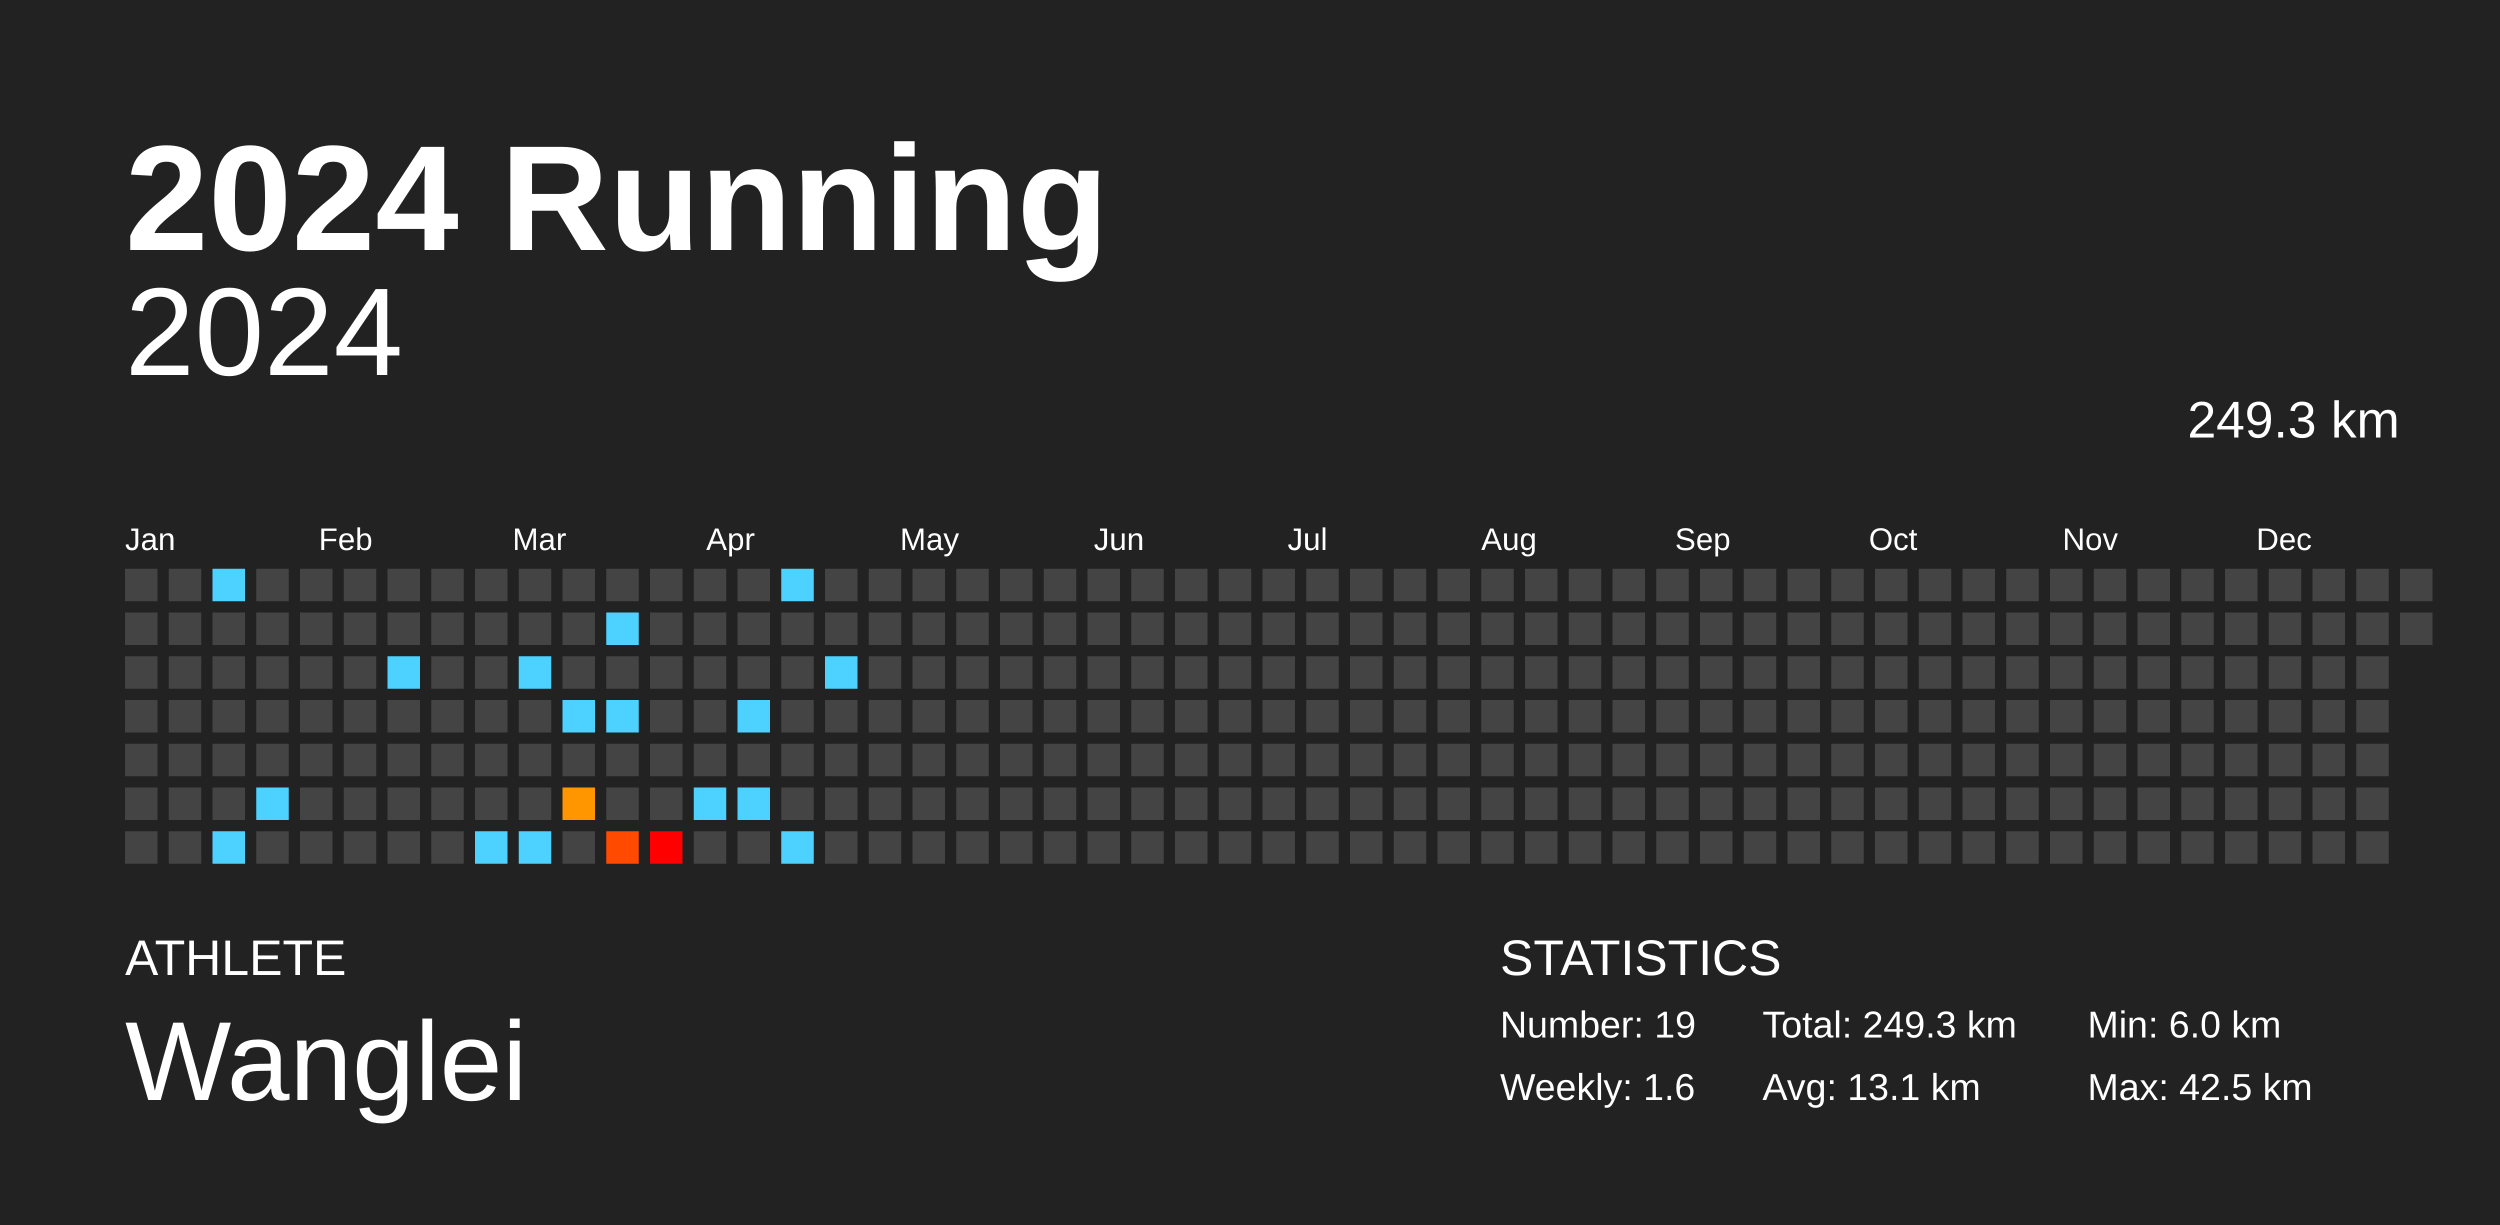
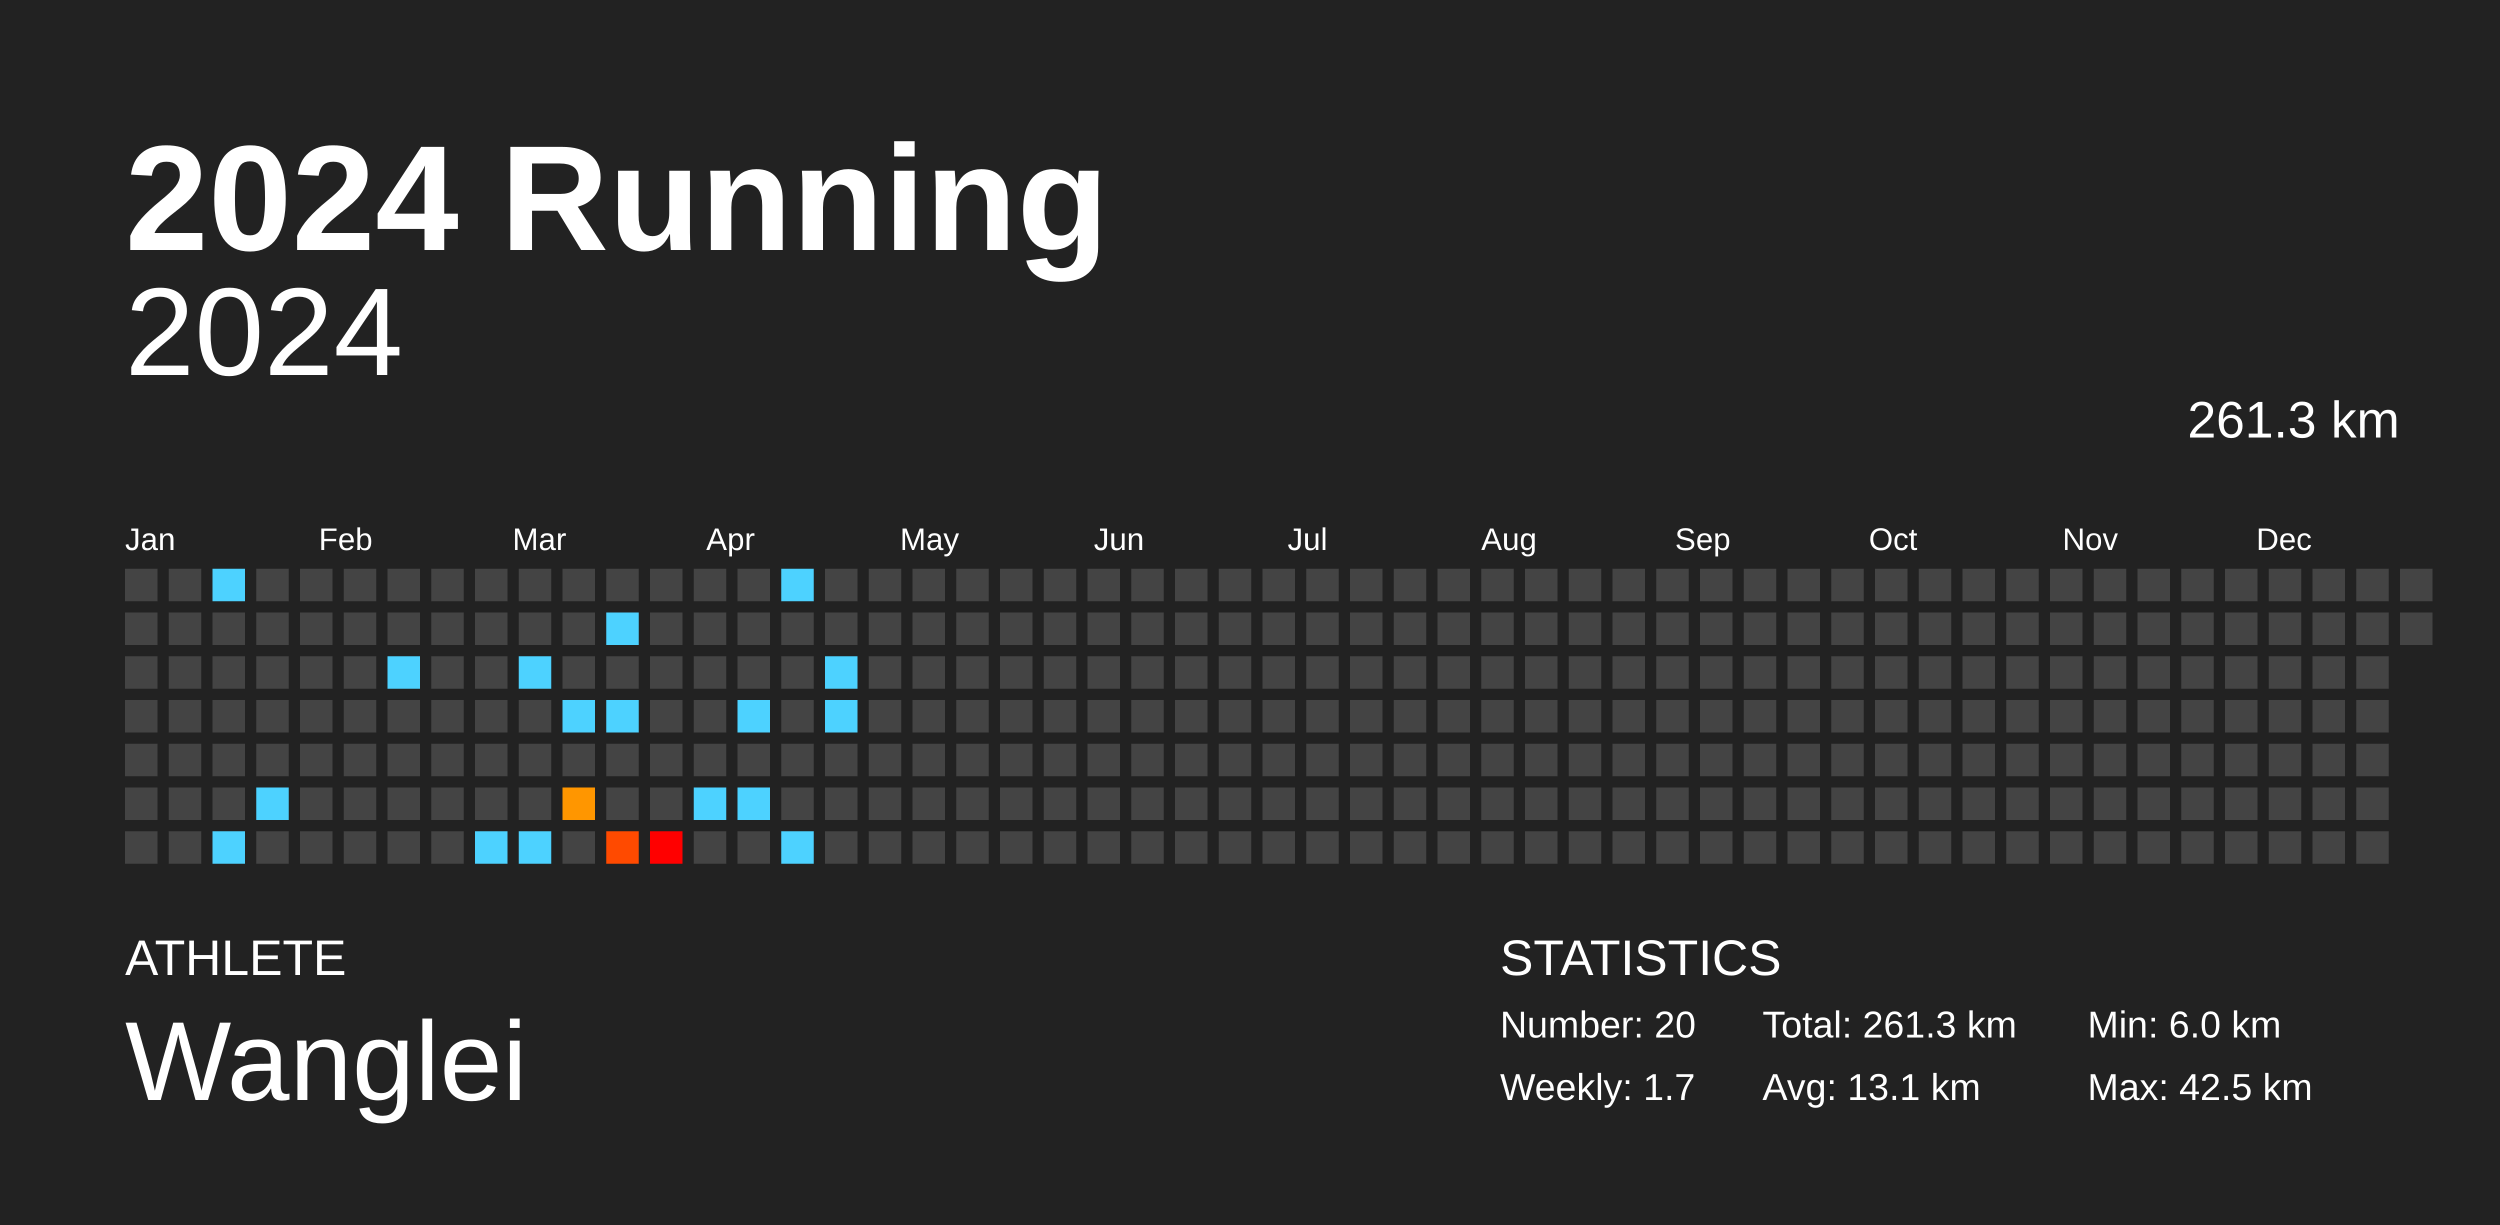
<svg xmlns="http://www.w3.org/2000/svg" baseProfile="full" height="98mm" version="1.1" viewBox="0,0,200,98" width="200mm">
  <defs />
  <rect fill="#222222" height="98" width="200" x="0" y="0" />
  <text fill="#FFFFFF" style="font-size:12px; font-family:Arial; font-weight:bold;" x="10" y="20">2024 Running</text>
  <text fill="#FFFFFF" style="font-size:4px; font-family:Arial" x="10" y="78">ATHLETE</text>
  <text fill="#FFFFFF" style="font-size:9px; font-family:Arial" x="10" y="88">Wanglei</text>
  <text fill="#FFFFFF" style="font-size:4px; font-family:Arial" x="120" y="78">STATISTICS</text>
-   <text fill="#FFFFFF" style="font-size:3px; font-family:Arial" x="120" y="83">Number: 19</text>
-   <text fill="#FFFFFF" style="font-size:3px; font-family:Arial" x="120" y="88">Weekly: 1.6</text>
-   <text fill="#FFFFFF" style="font-size:3px; font-family:Arial" x="141" y="83">Total: 249.3 km</text>
+   <text fill="#FFFFFF" style="font-size:3px; font-family:Arial" x="120" y="83">Number: 20</text>
+   <text fill="#FFFFFF" style="font-size:3px; font-family:Arial" x="120" y="88">Weekly: 1.7</text>
+   <text fill="#FFFFFF" style="font-size:3px; font-family:Arial" x="141" y="83">Total: 261.3 km</text>
  <text fill="#FFFFFF" style="font-size:3px; font-family:Arial" x="141" y="88">Avg: 13.1 km</text>
  <text fill="#FFFFFF" style="font-size:3px; font-family:Arial" x="167" y="83">Min: 6.0 km</text>
  <text fill="#FFFFFF" style="font-size:3px; font-family:Arial" x="167" y="88">Max: 42.5 km</text>
  <text alignment-baseline="hanging" fill="#FFFFFF" style="font-size:10.0px; font-family:Arial;" x="10" y="30">2024</text>
-   <text alignment-baseline="hanging" fill="#FFFFFF" style="font-size:4.125px; font-family:Arial;" x="175" y="35">249.3 km</text>
+   <text alignment-baseline="hanging" fill="#FFFFFF" style="font-size:4.125px; font-family:Arial;" x="175" y="35">261.3 km</text>
  <text fill="#FFFFFF" style="font-size:2.5px; font-family:Arial" x="10.0" y="44">Jan</text>
  <text fill="#FFFFFF" style="font-size:2.5px; font-family:Arial" x="25.5" y="44">Feb</text>
  <text fill="#FFFFFF" style="font-size:2.5px; font-family:Arial" x="41.0" y="44">Mar</text>
  <text fill="#FFFFFF" style="font-size:2.5px; font-family:Arial" x="56.5" y="44">Apr</text>
  <text fill="#FFFFFF" style="font-size:2.5px; font-family:Arial" x="72.0" y="44">May</text>
  <text fill="#FFFFFF" style="font-size:2.5px; font-family:Arial" x="87.5" y="44">Jun</text>
  <text fill="#FFFFFF" style="font-size:2.5px; font-family:Arial" x="103.0" y="44">Jul</text>
  <text fill="#FFFFFF" style="font-size:2.5px; font-family:Arial" x="118.5" y="44">Aug</text>
  <text fill="#FFFFFF" style="font-size:2.5px; font-family:Arial" x="134.0" y="44">Sep</text>
  <text fill="#FFFFFF" style="font-size:2.5px; font-family:Arial" x="149.5" y="44">Oct</text>
  <text fill="#FFFFFF" style="font-size:2.5px; font-family:Arial" x="165.0" y="44">Nov</text>
  <text fill="#FFFFFF" style="font-size:2.5px; font-family:Arial" x="180.5" y="44">Dec</text>
  <rect fill="#444444" height="2.6" width="2.6" x="10.0" y="45.5" />
  <rect fill="#444444" height="2.6" width="2.6" x="10.0" y="49.0" />
  <rect fill="#444444" height="2.6" width="2.6" x="10.0" y="52.5" />
  <rect fill="#444444" height="2.6" width="2.6" x="10.0" y="56.0" />
  <rect fill="#444444" height="2.6" width="2.6" x="10.0" y="59.5" />
  <rect fill="#444444" height="2.6" width="2.6" x="10.0" y="63.0" />
  <rect fill="#444444" height="2.6" width="2.6" x="10.0" y="66.5" />
  <rect fill="#444444" height="2.6" width="2.6" x="13.5" y="45.5" />
  <rect fill="#444444" height="2.6" width="2.6" x="13.5" y="49.0" />
  <rect fill="#444444" height="2.6" width="2.6" x="13.5" y="52.5" />
  <rect fill="#444444" height="2.6" width="2.6" x="13.5" y="56.0" />
  <rect fill="#444444" height="2.6" width="2.6" x="13.5" y="59.5" />
  <rect fill="#444444" height="2.6" width="2.6" x="13.5" y="63.0" />
  <rect fill="#444444" height="2.6" width="2.6" x="13.5" y="66.5" />
  <rect fill="#4dd2ff" height="2.6" width="2.6" x="17.0" y="45.5" />
  <rect fill="#444444" height="2.6" width="2.6" x="17.0" y="49.0" />
  <rect fill="#444444" height="2.6" width="2.6" x="17.0" y="52.5" />
  <rect fill="#444444" height="2.6" width="2.6" x="17.0" y="56.0" />
  <rect fill="#444444" height="2.6" width="2.6" x="17.0" y="59.5" />
  <rect fill="#444444" height="2.6" width="2.6" x="17.0" y="63.0" />
  <rect fill="#4dd2ff" height="2.6" width="2.6" x="17.0" y="66.5" />
  <rect fill="#444444" height="2.6" width="2.6" x="20.5" y="45.5" />
  <rect fill="#444444" height="2.6" width="2.6" x="20.5" y="49.0" />
  <rect fill="#444444" height="2.6" width="2.6" x="20.5" y="52.5" />
  <rect fill="#444444" height="2.6" width="2.6" x="20.5" y="56.0" />
  <rect fill="#444444" height="2.6" width="2.6" x="20.5" y="59.5" />
  <rect fill="#4dd2ff" height="2.6" width="2.6" x="20.5" y="63.0" />
  <rect fill="#444444" height="2.6" width="2.6" x="20.5" y="66.5" />
  <rect fill="#444444" height="2.6" width="2.6" x="24.0" y="45.5" />
  <rect fill="#444444" height="2.6" width="2.6" x="24.0" y="49.0" />
  <rect fill="#444444" height="2.6" width="2.6" x="24.0" y="52.5" />
  <rect fill="#444444" height="2.6" width="2.6" x="24.0" y="56.0" />
  <rect fill="#444444" height="2.6" width="2.6" x="24.0" y="59.5" />
  <rect fill="#444444" height="2.6" width="2.6" x="24.0" y="63.0" />
  <rect fill="#444444" height="2.6" width="2.6" x="24.0" y="66.5" />
  <rect fill="#444444" height="2.6" width="2.6" x="27.5" y="45.5" />
  <rect fill="#444444" height="2.6" width="2.6" x="27.5" y="49.0" />
  <rect fill="#444444" height="2.6" width="2.6" x="27.5" y="52.5" />
  <rect fill="#444444" height="2.6" width="2.6" x="27.5" y="56.0" />
  <rect fill="#444444" height="2.6" width="2.6" x="27.5" y="59.5" />
  <rect fill="#444444" height="2.6" width="2.6" x="27.5" y="63.0" />
  <rect fill="#444444" height="2.6" width="2.6" x="27.5" y="66.5" />
  <rect fill="#444444" height="2.6" width="2.6" x="31.0" y="45.5" />
  <rect fill="#444444" height="2.6" width="2.6" x="31.0" y="49.0" />
  <rect fill="#4dd2ff" height="2.6" width="2.6" x="31.0" y="52.5" />
  <rect fill="#444444" height="2.6" width="2.6" x="31.0" y="56.0" />
  <rect fill="#444444" height="2.6" width="2.6" x="31.0" y="59.5" />
  <rect fill="#444444" height="2.6" width="2.6" x="31.0" y="63.0" />
  <rect fill="#444444" height="2.6" width="2.6" x="31.0" y="66.5" />
  <rect fill="#444444" height="2.6" width="2.6" x="34.5" y="45.5" />
  <rect fill="#444444" height="2.6" width="2.6" x="34.5" y="49.0" />
  <rect fill="#444444" height="2.6" width="2.6" x="34.5" y="52.5" />
  <rect fill="#444444" height="2.6" width="2.6" x="34.5" y="56.0" />
  <rect fill="#444444" height="2.6" width="2.6" x="34.5" y="59.5" />
  <rect fill="#444444" height="2.6" width="2.6" x="34.5" y="63.0" />
  <rect fill="#444444" height="2.6" width="2.6" x="34.5" y="66.5" />
  <rect fill="#444444" height="2.6" width="2.6" x="38.0" y="45.5" />
  <rect fill="#444444" height="2.6" width="2.6" x="38.0" y="49.0" />
  <rect fill="#444444" height="2.6" width="2.6" x="38.0" y="52.5" />
  <rect fill="#444444" height="2.6" width="2.6" x="38.0" y="56.0" />
  <rect fill="#444444" height="2.6" width="2.6" x="38.0" y="59.5" />
  <rect fill="#444444" height="2.6" width="2.6" x="38.0" y="63.0" />
  <rect fill="#4dd2ff" height="2.6" width="2.6" x="38.0" y="66.5" />
  <rect fill="#444444" height="2.6" width="2.6" x="41.5" y="45.5" />
  <rect fill="#444444" height="2.6" width="2.6" x="41.5" y="49.0" />
  <rect fill="#4dd2ff" height="2.6" width="2.6" x="41.5" y="52.5" />
  <rect fill="#444444" height="2.6" width="2.6" x="41.5" y="56.0" />
  <rect fill="#444444" height="2.6" width="2.6" x="41.5" y="59.5" />
  <rect fill="#444444" height="2.6" width="2.6" x="41.5" y="63.0" />
  <rect fill="#4dd2ff" height="2.6" width="2.6" x="41.5" y="66.5" />
  <rect fill="#444444" height="2.6" width="2.6" x="45.0" y="45.5" />
  <rect fill="#444444" height="2.6" width="2.6" x="45.0" y="49.0" />
  <rect fill="#444444" height="2.6" width="2.6" x="45.0" y="52.5" />
  <rect fill="#4dd2ff" height="2.6" width="2.6" x="45.0" y="56.0" />
  <rect fill="#444444" height="2.6" width="2.6" x="45.0" y="59.5" />
  <rect fill="#ff9600" height="2.6" width="2.6" x="45.0" y="63.0" />
  <rect fill="#444444" height="2.6" width="2.6" x="45.0" y="66.5" />
  <rect fill="#444444" height="2.6" width="2.6" x="48.5" y="45.5" />
  <rect fill="#4dd2ff" height="2.6" width="2.6" x="48.5" y="49.0" />
  <rect fill="#444444" height="2.6" width="2.6" x="48.5" y="52.5" />
  <rect fill="#4dd2ff" height="2.6" width="2.6" x="48.5" y="56.0" />
  <rect fill="#444444" height="2.6" width="2.6" x="48.5" y="59.5" />
  <rect fill="#444444" height="2.6" width="2.6" x="48.5" y="63.0" />
  <rect fill="#ff4a00" height="2.6" width="2.6" x="48.5" y="66.5" />
  <rect fill="#444444" height="2.6" width="2.6" x="52.0" y="45.5" />
  <rect fill="#444444" height="2.6" width="2.6" x="52.0" y="49.0" />
  <rect fill="#444444" height="2.6" width="2.6" x="52.0" y="52.5" />
  <rect fill="#444444" height="2.6" width="2.6" x="52.0" y="56.0" />
  <rect fill="#444444" height="2.6" width="2.6" x="52.0" y="59.5" />
  <rect fill="#444444" height="2.6" width="2.6" x="52.0" y="63.0" />
  <rect fill="red" height="2.6" width="2.6" x="52.0" y="66.5" />
  <rect fill="#444444" height="2.6" width="2.6" x="55.5" y="45.5" />
  <rect fill="#444444" height="2.6" width="2.6" x="55.5" y="49.0" />
  <rect fill="#444444" height="2.6" width="2.6" x="55.5" y="52.5" />
  <rect fill="#444444" height="2.6" width="2.6" x="55.5" y="56.0" />
  <rect fill="#444444" height="2.6" width="2.6" x="55.5" y="59.5" />
  <rect fill="#4dd2ff" height="2.6" width="2.6" x="55.5" y="63.0" />
  <rect fill="#444444" height="2.6" width="2.6" x="55.5" y="66.5" />
  <rect fill="#444444" height="2.6" width="2.6" x="59.0" y="45.5" />
  <rect fill="#444444" height="2.6" width="2.6" x="59.0" y="49.0" />
  <rect fill="#444444" height="2.6" width="2.6" x="59.0" y="52.5" />
  <rect fill="#4dd2ff" height="2.6" width="2.6" x="59.0" y="56.0" />
  <rect fill="#444444" height="2.6" width="2.6" x="59.0" y="59.5" />
  <rect fill="#4dd2ff" height="2.6" width="2.6" x="59.0" y="63.0" />
  <rect fill="#444444" height="2.6" width="2.6" x="59.0" y="66.5" />
  <rect fill="#4dd2ff" height="2.6" width="2.6" x="62.5" y="45.5" />
  <rect fill="#444444" height="2.6" width="2.6" x="62.5" y="49.0" />
  <rect fill="#444444" height="2.6" width="2.6" x="62.5" y="52.5" />
  <rect fill="#444444" height="2.6" width="2.6" x="62.5" y="56.0" />
  <rect fill="#444444" height="2.6" width="2.6" x="62.5" y="59.5" />
  <rect fill="#444444" height="2.6" width="2.6" x="62.5" y="63.0" />
  <rect fill="#4dd2ff" height="2.6" width="2.6" x="62.5" y="66.5" />
  <rect fill="#444444" height="2.6" width="2.6" x="66.0" y="45.5" />
  <rect fill="#444444" height="2.6" width="2.6" x="66.0" y="49.0" />
  <rect fill="#4dd2ff" height="2.6" width="2.6" x="66.0" y="52.5" />
-   <rect fill="#444444" height="2.6" width="2.6" x="66.0" y="56.0" />
+   <rect fill="#4dd2ff" height="2.6" width="2.6" x="66.0" y="56.0" />
  <rect fill="#444444" height="2.6" width="2.6" x="66.0" y="59.5" />
  <rect fill="#444444" height="2.6" width="2.6" x="66.0" y="63.0" />
  <rect fill="#444444" height="2.6" width="2.6" x="66.0" y="66.5" />
  <rect fill="#444444" height="2.6" width="2.6" x="69.5" y="45.5" />
  <rect fill="#444444" height="2.6" width="2.6" x="69.5" y="49.0" />
  <rect fill="#444444" height="2.6" width="2.6" x="69.5" y="52.5" />
  <rect fill="#444444" height="2.6" width="2.6" x="69.5" y="56.0" />
  <rect fill="#444444" height="2.6" width="2.6" x="69.5" y="59.5" />
  <rect fill="#444444" height="2.6" width="2.6" x="69.5" y="63.0" />
  <rect fill="#444444" height="2.6" width="2.6" x="69.5" y="66.5" />
  <rect fill="#444444" height="2.6" width="2.6" x="73.0" y="45.5" />
  <rect fill="#444444" height="2.6" width="2.6" x="73.0" y="49.0" />
  <rect fill="#444444" height="2.6" width="2.6" x="73.0" y="52.5" />
  <rect fill="#444444" height="2.6" width="2.6" x="73.0" y="56.0" />
  <rect fill="#444444" height="2.6" width="2.6" x="73.0" y="59.5" />
  <rect fill="#444444" height="2.6" width="2.6" x="73.0" y="63.0" />
  <rect fill="#444444" height="2.6" width="2.6" x="73.0" y="66.5" />
  <rect fill="#444444" height="2.6" width="2.6" x="76.5" y="45.5" />
  <rect fill="#444444" height="2.6" width="2.6" x="76.5" y="49.0" />
  <rect fill="#444444" height="2.6" width="2.6" x="76.5" y="52.5" />
  <rect fill="#444444" height="2.6" width="2.6" x="76.5" y="56.0" />
  <rect fill="#444444" height="2.6" width="2.6" x="76.5" y="59.5" />
  <rect fill="#444444" height="2.6" width="2.6" x="76.5" y="63.0" />
  <rect fill="#444444" height="2.6" width="2.6" x="76.5" y="66.5" />
  <rect fill="#444444" height="2.6" width="2.6" x="80.0" y="45.5" />
  <rect fill="#444444" height="2.6" width="2.6" x="80.0" y="49.0" />
  <rect fill="#444444" height="2.6" width="2.6" x="80.0" y="52.5" />
  <rect fill="#444444" height="2.6" width="2.6" x="80.0" y="56.0" />
  <rect fill="#444444" height="2.6" width="2.6" x="80.0" y="59.5" />
  <rect fill="#444444" height="2.6" width="2.6" x="80.0" y="63.0" />
  <rect fill="#444444" height="2.6" width="2.6" x="80.0" y="66.5" />
  <rect fill="#444444" height="2.6" width="2.6" x="83.5" y="45.5" />
  <rect fill="#444444" height="2.6" width="2.6" x="83.5" y="49.0" />
  <rect fill="#444444" height="2.6" width="2.6" x="83.5" y="52.5" />
  <rect fill="#444444" height="2.6" width="2.6" x="83.5" y="56.0" />
  <rect fill="#444444" height="2.6" width="2.6" x="83.5" y="59.5" />
  <rect fill="#444444" height="2.6" width="2.6" x="83.5" y="63.0" />
  <rect fill="#444444" height="2.6" width="2.6" x="83.5" y="66.5" />
  <rect fill="#444444" height="2.6" width="2.6" x="87.0" y="45.5" />
  <rect fill="#444444" height="2.6" width="2.6" x="87.0" y="49.0" />
  <rect fill="#444444" height="2.6" width="2.6" x="87.0" y="52.5" />
  <rect fill="#444444" height="2.6" width="2.6" x="87.0" y="56.0" />
  <rect fill="#444444" height="2.6" width="2.6" x="87.0" y="59.5" />
  <rect fill="#444444" height="2.6" width="2.6" x="87.0" y="63.0" />
  <rect fill="#444444" height="2.6" width="2.6" x="87.0" y="66.5" />
  <rect fill="#444444" height="2.6" width="2.6" x="90.5" y="45.5" />
  <rect fill="#444444" height="2.6" width="2.6" x="90.5" y="49.0" />
  <rect fill="#444444" height="2.6" width="2.6" x="90.5" y="52.5" />
  <rect fill="#444444" height="2.6" width="2.6" x="90.5" y="56.0" />
  <rect fill="#444444" height="2.6" width="2.6" x="90.5" y="59.5" />
  <rect fill="#444444" height="2.6" width="2.6" x="90.5" y="63.0" />
  <rect fill="#444444" height="2.6" width="2.6" x="90.5" y="66.5" />
  <rect fill="#444444" height="2.6" width="2.6" x="94.0" y="45.5" />
  <rect fill="#444444" height="2.6" width="2.6" x="94.0" y="49.0" />
  <rect fill="#444444" height="2.6" width="2.6" x="94.0" y="52.5" />
  <rect fill="#444444" height="2.6" width="2.6" x="94.0" y="56.0" />
  <rect fill="#444444" height="2.6" width="2.6" x="94.0" y="59.5" />
  <rect fill="#444444" height="2.6" width="2.6" x="94.0" y="63.0" />
  <rect fill="#444444" height="2.6" width="2.6" x="94.0" y="66.5" />
  <rect fill="#444444" height="2.6" width="2.6" x="97.5" y="45.5" />
  <rect fill="#444444" height="2.6" width="2.6" x="97.5" y="49.0" />
  <rect fill="#444444" height="2.6" width="2.6" x="97.5" y="52.5" />
  <rect fill="#444444" height="2.6" width="2.6" x="97.5" y="56.0" />
  <rect fill="#444444" height="2.6" width="2.6" x="97.5" y="59.5" />
  <rect fill="#444444" height="2.6" width="2.6" x="97.5" y="63.0" />
  <rect fill="#444444" height="2.6" width="2.6" x="97.5" y="66.5" />
  <rect fill="#444444" height="2.6" width="2.6" x="101.0" y="45.5" />
  <rect fill="#444444" height="2.6" width="2.6" x="101.0" y="49.0" />
  <rect fill="#444444" height="2.6" width="2.6" x="101.0" y="52.5" />
  <rect fill="#444444" height="2.6" width="2.6" x="101.0" y="56.0" />
  <rect fill="#444444" height="2.6" width="2.6" x="101.0" y="59.5" />
  <rect fill="#444444" height="2.6" width="2.6" x="101.0" y="63.0" />
  <rect fill="#444444" height="2.6" width="2.6" x="101.0" y="66.5" />
  <rect fill="#444444" height="2.6" width="2.6" x="104.5" y="45.5" />
  <rect fill="#444444" height="2.6" width="2.6" x="104.5" y="49.0" />
  <rect fill="#444444" height="2.6" width="2.6" x="104.5" y="52.5" />
  <rect fill="#444444" height="2.6" width="2.6" x="104.5" y="56.0" />
  <rect fill="#444444" height="2.6" width="2.6" x="104.5" y="59.5" />
  <rect fill="#444444" height="2.6" width="2.6" x="104.5" y="63.0" />
  <rect fill="#444444" height="2.6" width="2.6" x="104.5" y="66.5" />
  <rect fill="#444444" height="2.6" width="2.6" x="108.0" y="45.5" />
  <rect fill="#444444" height="2.6" width="2.6" x="108.0" y="49.0" />
  <rect fill="#444444" height="2.6" width="2.6" x="108.0" y="52.5" />
  <rect fill="#444444" height="2.6" width="2.6" x="108.0" y="56.0" />
  <rect fill="#444444" height="2.6" width="2.6" x="108.0" y="59.5" />
  <rect fill="#444444" height="2.6" width="2.6" x="108.0" y="63.0" />
  <rect fill="#444444" height="2.6" width="2.6" x="108.0" y="66.5" />
  <rect fill="#444444" height="2.6" width="2.6" x="111.5" y="45.5" />
  <rect fill="#444444" height="2.6" width="2.6" x="111.5" y="49.0" />
  <rect fill="#444444" height="2.6" width="2.6" x="111.5" y="52.5" />
  <rect fill="#444444" height="2.6" width="2.6" x="111.5" y="56.0" />
  <rect fill="#444444" height="2.6" width="2.6" x="111.5" y="59.5" />
  <rect fill="#444444" height="2.6" width="2.6" x="111.5" y="63.0" />
  <rect fill="#444444" height="2.6" width="2.6" x="111.5" y="66.5" />
  <rect fill="#444444" height="2.6" width="2.6" x="115.0" y="45.5" />
  <rect fill="#444444" height="2.6" width="2.6" x="115.0" y="49.0" />
  <rect fill="#444444" height="2.6" width="2.6" x="115.0" y="52.5" />
  <rect fill="#444444" height="2.6" width="2.6" x="115.0" y="56.0" />
  <rect fill="#444444" height="2.6" width="2.6" x="115.0" y="59.5" />
  <rect fill="#444444" height="2.6" width="2.6" x="115.0" y="63.0" />
  <rect fill="#444444" height="2.6" width="2.6" x="115.0" y="66.5" />
  <rect fill="#444444" height="2.6" width="2.6" x="118.5" y="45.5" />
  <rect fill="#444444" height="2.6" width="2.6" x="118.5" y="49.0" />
  <rect fill="#444444" height="2.6" width="2.6" x="118.5" y="52.5" />
  <rect fill="#444444" height="2.6" width="2.6" x="118.5" y="56.0" />
  <rect fill="#444444" height="2.6" width="2.6" x="118.5" y="59.5" />
  <rect fill="#444444" height="2.6" width="2.6" x="118.5" y="63.0" />
  <rect fill="#444444" height="2.6" width="2.6" x="118.5" y="66.5" />
  <rect fill="#444444" height="2.6" width="2.6" x="122.0" y="45.5" />
  <rect fill="#444444" height="2.6" width="2.6" x="122.0" y="49.0" />
  <rect fill="#444444" height="2.6" width="2.6" x="122.0" y="52.5" />
  <rect fill="#444444" height="2.6" width="2.6" x="122.0" y="56.0" />
  <rect fill="#444444" height="2.6" width="2.6" x="122.0" y="59.5" />
  <rect fill="#444444" height="2.6" width="2.6" x="122.0" y="63.0" />
  <rect fill="#444444" height="2.6" width="2.6" x="122.0" y="66.5" />
  <rect fill="#444444" height="2.6" width="2.6" x="125.5" y="45.5" />
  <rect fill="#444444" height="2.6" width="2.6" x="125.5" y="49.0" />
  <rect fill="#444444" height="2.6" width="2.6" x="125.5" y="52.5" />
  <rect fill="#444444" height="2.6" width="2.6" x="125.5" y="56.0" />
  <rect fill="#444444" height="2.6" width="2.6" x="125.5" y="59.5" />
  <rect fill="#444444" height="2.6" width="2.6" x="125.5" y="63.0" />
  <rect fill="#444444" height="2.6" width="2.6" x="125.5" y="66.5" />
  <rect fill="#444444" height="2.6" width="2.6" x="129.0" y="45.5" />
  <rect fill="#444444" height="2.6" width="2.6" x="129.0" y="49.0" />
  <rect fill="#444444" height="2.6" width="2.6" x="129.0" y="52.5" />
  <rect fill="#444444" height="2.6" width="2.6" x="129.0" y="56.0" />
  <rect fill="#444444" height="2.6" width="2.6" x="129.0" y="59.5" />
  <rect fill="#444444" height="2.6" width="2.6" x="129.0" y="63.0" />
  <rect fill="#444444" height="2.6" width="2.6" x="129.0" y="66.5" />
  <rect fill="#444444" height="2.6" width="2.6" x="132.5" y="45.5" />
  <rect fill="#444444" height="2.6" width="2.6" x="132.5" y="49.0" />
  <rect fill="#444444" height="2.6" width="2.6" x="132.5" y="52.5" />
  <rect fill="#444444" height="2.6" width="2.6" x="132.5" y="56.0" />
  <rect fill="#444444" height="2.6" width="2.6" x="132.5" y="59.5" />
  <rect fill="#444444" height="2.6" width="2.6" x="132.5" y="63.0" />
  <rect fill="#444444" height="2.6" width="2.6" x="132.5" y="66.5" />
  <rect fill="#444444" height="2.6" width="2.6" x="136.0" y="45.5" />
  <rect fill="#444444" height="2.6" width="2.6" x="136.0" y="49.0" />
  <rect fill="#444444" height="2.6" width="2.6" x="136.0" y="52.5" />
  <rect fill="#444444" height="2.6" width="2.6" x="136.0" y="56.0" />
  <rect fill="#444444" height="2.6" width="2.6" x="136.0" y="59.5" />
  <rect fill="#444444" height="2.6" width="2.6" x="136.0" y="63.0" />
  <rect fill="#444444" height="2.6" width="2.6" x="136.0" y="66.5" />
  <rect fill="#444444" height="2.6" width="2.6" x="139.5" y="45.5" />
  <rect fill="#444444" height="2.6" width="2.6" x="139.5" y="49.0" />
  <rect fill="#444444" height="2.6" width="2.6" x="139.5" y="52.5" />
  <rect fill="#444444" height="2.6" width="2.6" x="139.5" y="56.0" />
  <rect fill="#444444" height="2.6" width="2.6" x="139.5" y="59.5" />
  <rect fill="#444444" height="2.6" width="2.6" x="139.5" y="63.0" />
  <rect fill="#444444" height="2.6" width="2.6" x="139.5" y="66.5" />
  <rect fill="#444444" height="2.6" width="2.6" x="143.0" y="45.5" />
  <rect fill="#444444" height="2.6" width="2.6" x="143.0" y="49.0" />
  <rect fill="#444444" height="2.6" width="2.6" x="143.0" y="52.5" />
  <rect fill="#444444" height="2.6" width="2.6" x="143.0" y="56.0" />
  <rect fill="#444444" height="2.6" width="2.6" x="143.0" y="59.5" />
  <rect fill="#444444" height="2.6" width="2.6" x="143.0" y="63.0" />
  <rect fill="#444444" height="2.6" width="2.6" x="143.0" y="66.5" />
  <rect fill="#444444" height="2.6" width="2.6" x="146.5" y="45.5" />
  <rect fill="#444444" height="2.6" width="2.6" x="146.5" y="49.0" />
  <rect fill="#444444" height="2.6" width="2.6" x="146.5" y="52.5" />
  <rect fill="#444444" height="2.6" width="2.6" x="146.5" y="56.0" />
  <rect fill="#444444" height="2.6" width="2.6" x="146.5" y="59.5" />
  <rect fill="#444444" height="2.6" width="2.6" x="146.5" y="63.0" />
  <rect fill="#444444" height="2.6" width="2.6" x="146.5" y="66.5" />
  <rect fill="#444444" height="2.6" width="2.6" x="150.0" y="45.5" />
  <rect fill="#444444" height="2.6" width="2.6" x="150.0" y="49.0" />
  <rect fill="#444444" height="2.6" width="2.6" x="150.0" y="52.5" />
  <rect fill="#444444" height="2.6" width="2.6" x="150.0" y="56.0" />
  <rect fill="#444444" height="2.6" width="2.6" x="150.0" y="59.5" />
  <rect fill="#444444" height="2.6" width="2.6" x="150.0" y="63.0" />
  <rect fill="#444444" height="2.6" width="2.6" x="150.0" y="66.5" />
  <rect fill="#444444" height="2.6" width="2.6" x="153.5" y="45.5" />
  <rect fill="#444444" height="2.6" width="2.6" x="153.5" y="49.0" />
  <rect fill="#444444" height="2.6" width="2.6" x="153.5" y="52.5" />
  <rect fill="#444444" height="2.6" width="2.6" x="153.5" y="56.0" />
  <rect fill="#444444" height="2.6" width="2.6" x="153.5" y="59.5" />
  <rect fill="#444444" height="2.6" width="2.6" x="153.5" y="63.0" />
  <rect fill="#444444" height="2.6" width="2.6" x="153.5" y="66.5" />
  <rect fill="#444444" height="2.6" width="2.6" x="157.0" y="45.5" />
  <rect fill="#444444" height="2.6" width="2.6" x="157.0" y="49.0" />
  <rect fill="#444444" height="2.6" width="2.6" x="157.0" y="52.5" />
  <rect fill="#444444" height="2.6" width="2.6" x="157.0" y="56.0" />
  <rect fill="#444444" height="2.6" width="2.6" x="157.0" y="59.5" />
  <rect fill="#444444" height="2.6" width="2.6" x="157.0" y="63.0" />
  <rect fill="#444444" height="2.6" width="2.6" x="157.0" y="66.5" />
  <rect fill="#444444" height="2.6" width="2.6" x="160.5" y="45.5" />
  <rect fill="#444444" height="2.6" width="2.6" x="160.5" y="49.0" />
  <rect fill="#444444" height="2.6" width="2.6" x="160.5" y="52.5" />
  <rect fill="#444444" height="2.6" width="2.6" x="160.5" y="56.0" />
  <rect fill="#444444" height="2.6" width="2.6" x="160.5" y="59.5" />
  <rect fill="#444444" height="2.6" width="2.6" x="160.5" y="63.0" />
  <rect fill="#444444" height="2.6" width="2.6" x="160.5" y="66.5" />
  <rect fill="#444444" height="2.6" width="2.6" x="164.0" y="45.5" />
  <rect fill="#444444" height="2.6" width="2.6" x="164.0" y="49.0" />
  <rect fill="#444444" height="2.6" width="2.6" x="164.0" y="52.5" />
  <rect fill="#444444" height="2.6" width="2.6" x="164.0" y="56.0" />
  <rect fill="#444444" height="2.6" width="2.6" x="164.0" y="59.5" />
  <rect fill="#444444" height="2.6" width="2.6" x="164.0" y="63.0" />
  <rect fill="#444444" height="2.6" width="2.6" x="164.0" y="66.5" />
  <rect fill="#444444" height="2.6" width="2.6" x="167.5" y="45.5" />
  <rect fill="#444444" height="2.6" width="2.6" x="167.5" y="49.0" />
  <rect fill="#444444" height="2.6" width="2.6" x="167.5" y="52.5" />
  <rect fill="#444444" height="2.6" width="2.6" x="167.5" y="56.0" />
  <rect fill="#444444" height="2.6" width="2.6" x="167.5" y="59.5" />
  <rect fill="#444444" height="2.6" width="2.6" x="167.5" y="63.0" />
  <rect fill="#444444" height="2.6" width="2.6" x="167.5" y="66.5" />
  <rect fill="#444444" height="2.6" width="2.6" x="171.0" y="45.5" />
  <rect fill="#444444" height="2.6" width="2.6" x="171.0" y="49.0" />
  <rect fill="#444444" height="2.6" width="2.6" x="171.0" y="52.5" />
  <rect fill="#444444" height="2.6" width="2.6" x="171.0" y="56.0" />
  <rect fill="#444444" height="2.6" width="2.6" x="171.0" y="59.5" />
  <rect fill="#444444" height="2.6" width="2.6" x="171.0" y="63.0" />
  <rect fill="#444444" height="2.6" width="2.6" x="171.0" y="66.5" />
  <rect fill="#444444" height="2.6" width="2.6" x="174.5" y="45.5" />
  <rect fill="#444444" height="2.6" width="2.6" x="174.5" y="49.0" />
  <rect fill="#444444" height="2.6" width="2.6" x="174.5" y="52.5" />
  <rect fill="#444444" height="2.6" width="2.6" x="174.5" y="56.0" />
  <rect fill="#444444" height="2.6" width="2.6" x="174.5" y="59.5" />
  <rect fill="#444444" height="2.6" width="2.6" x="174.5" y="63.0" />
  <rect fill="#444444" height="2.6" width="2.6" x="174.5" y="66.5" />
  <rect fill="#444444" height="2.6" width="2.6" x="178.0" y="45.5" />
  <rect fill="#444444" height="2.6" width="2.6" x="178.0" y="49.0" />
  <rect fill="#444444" height="2.6" width="2.6" x="178.0" y="52.5" />
  <rect fill="#444444" height="2.6" width="2.6" x="178.0" y="56.0" />
  <rect fill="#444444" height="2.6" width="2.6" x="178.0" y="59.5" />
  <rect fill="#444444" height="2.6" width="2.6" x="178.0" y="63.0" />
  <rect fill="#444444" height="2.6" width="2.6" x="178.0" y="66.5" />
  <rect fill="#444444" height="2.6" width="2.6" x="181.5" y="45.5" />
  <rect fill="#444444" height="2.6" width="2.6" x="181.5" y="49.0" />
  <rect fill="#444444" height="2.6" width="2.6" x="181.5" y="52.5" />
  <rect fill="#444444" height="2.6" width="2.6" x="181.5" y="56.0" />
  <rect fill="#444444" height="2.6" width="2.6" x="181.5" y="59.5" />
  <rect fill="#444444" height="2.6" width="2.6" x="181.5" y="63.0" />
  <rect fill="#444444" height="2.6" width="2.6" x="181.5" y="66.5" />
  <rect fill="#444444" height="2.6" width="2.6" x="185.0" y="45.5" />
  <rect fill="#444444" height="2.6" width="2.6" x="185.0" y="49.0" />
  <rect fill="#444444" height="2.6" width="2.6" x="185.0" y="52.5" />
  <rect fill="#444444" height="2.6" width="2.6" x="185.0" y="56.0" />
  <rect fill="#444444" height="2.6" width="2.6" x="185.0" y="59.5" />
  <rect fill="#444444" height="2.6" width="2.6" x="185.0" y="63.0" />
  <rect fill="#444444" height="2.6" width="2.6" x="185.0" y="66.5" />
  <rect fill="#444444" height="2.6" width="2.6" x="188.5" y="45.5" />
  <rect fill="#444444" height="2.6" width="2.6" x="188.5" y="49.0" />
  <rect fill="#444444" height="2.6" width="2.6" x="188.5" y="52.5" />
  <rect fill="#444444" height="2.6" width="2.6" x="188.5" y="56.0" />
  <rect fill="#444444" height="2.6" width="2.6" x="188.5" y="59.5" />
  <rect fill="#444444" height="2.6" width="2.6" x="188.5" y="63.0" />
  <rect fill="#444444" height="2.6" width="2.6" x="188.5" y="66.5" />
  <rect fill="#444444" height="2.6" width="2.6" x="192.0" y="45.5" />
  <rect fill="#444444" height="2.6" width="2.6" x="192.0" y="49.0" />
</svg>
